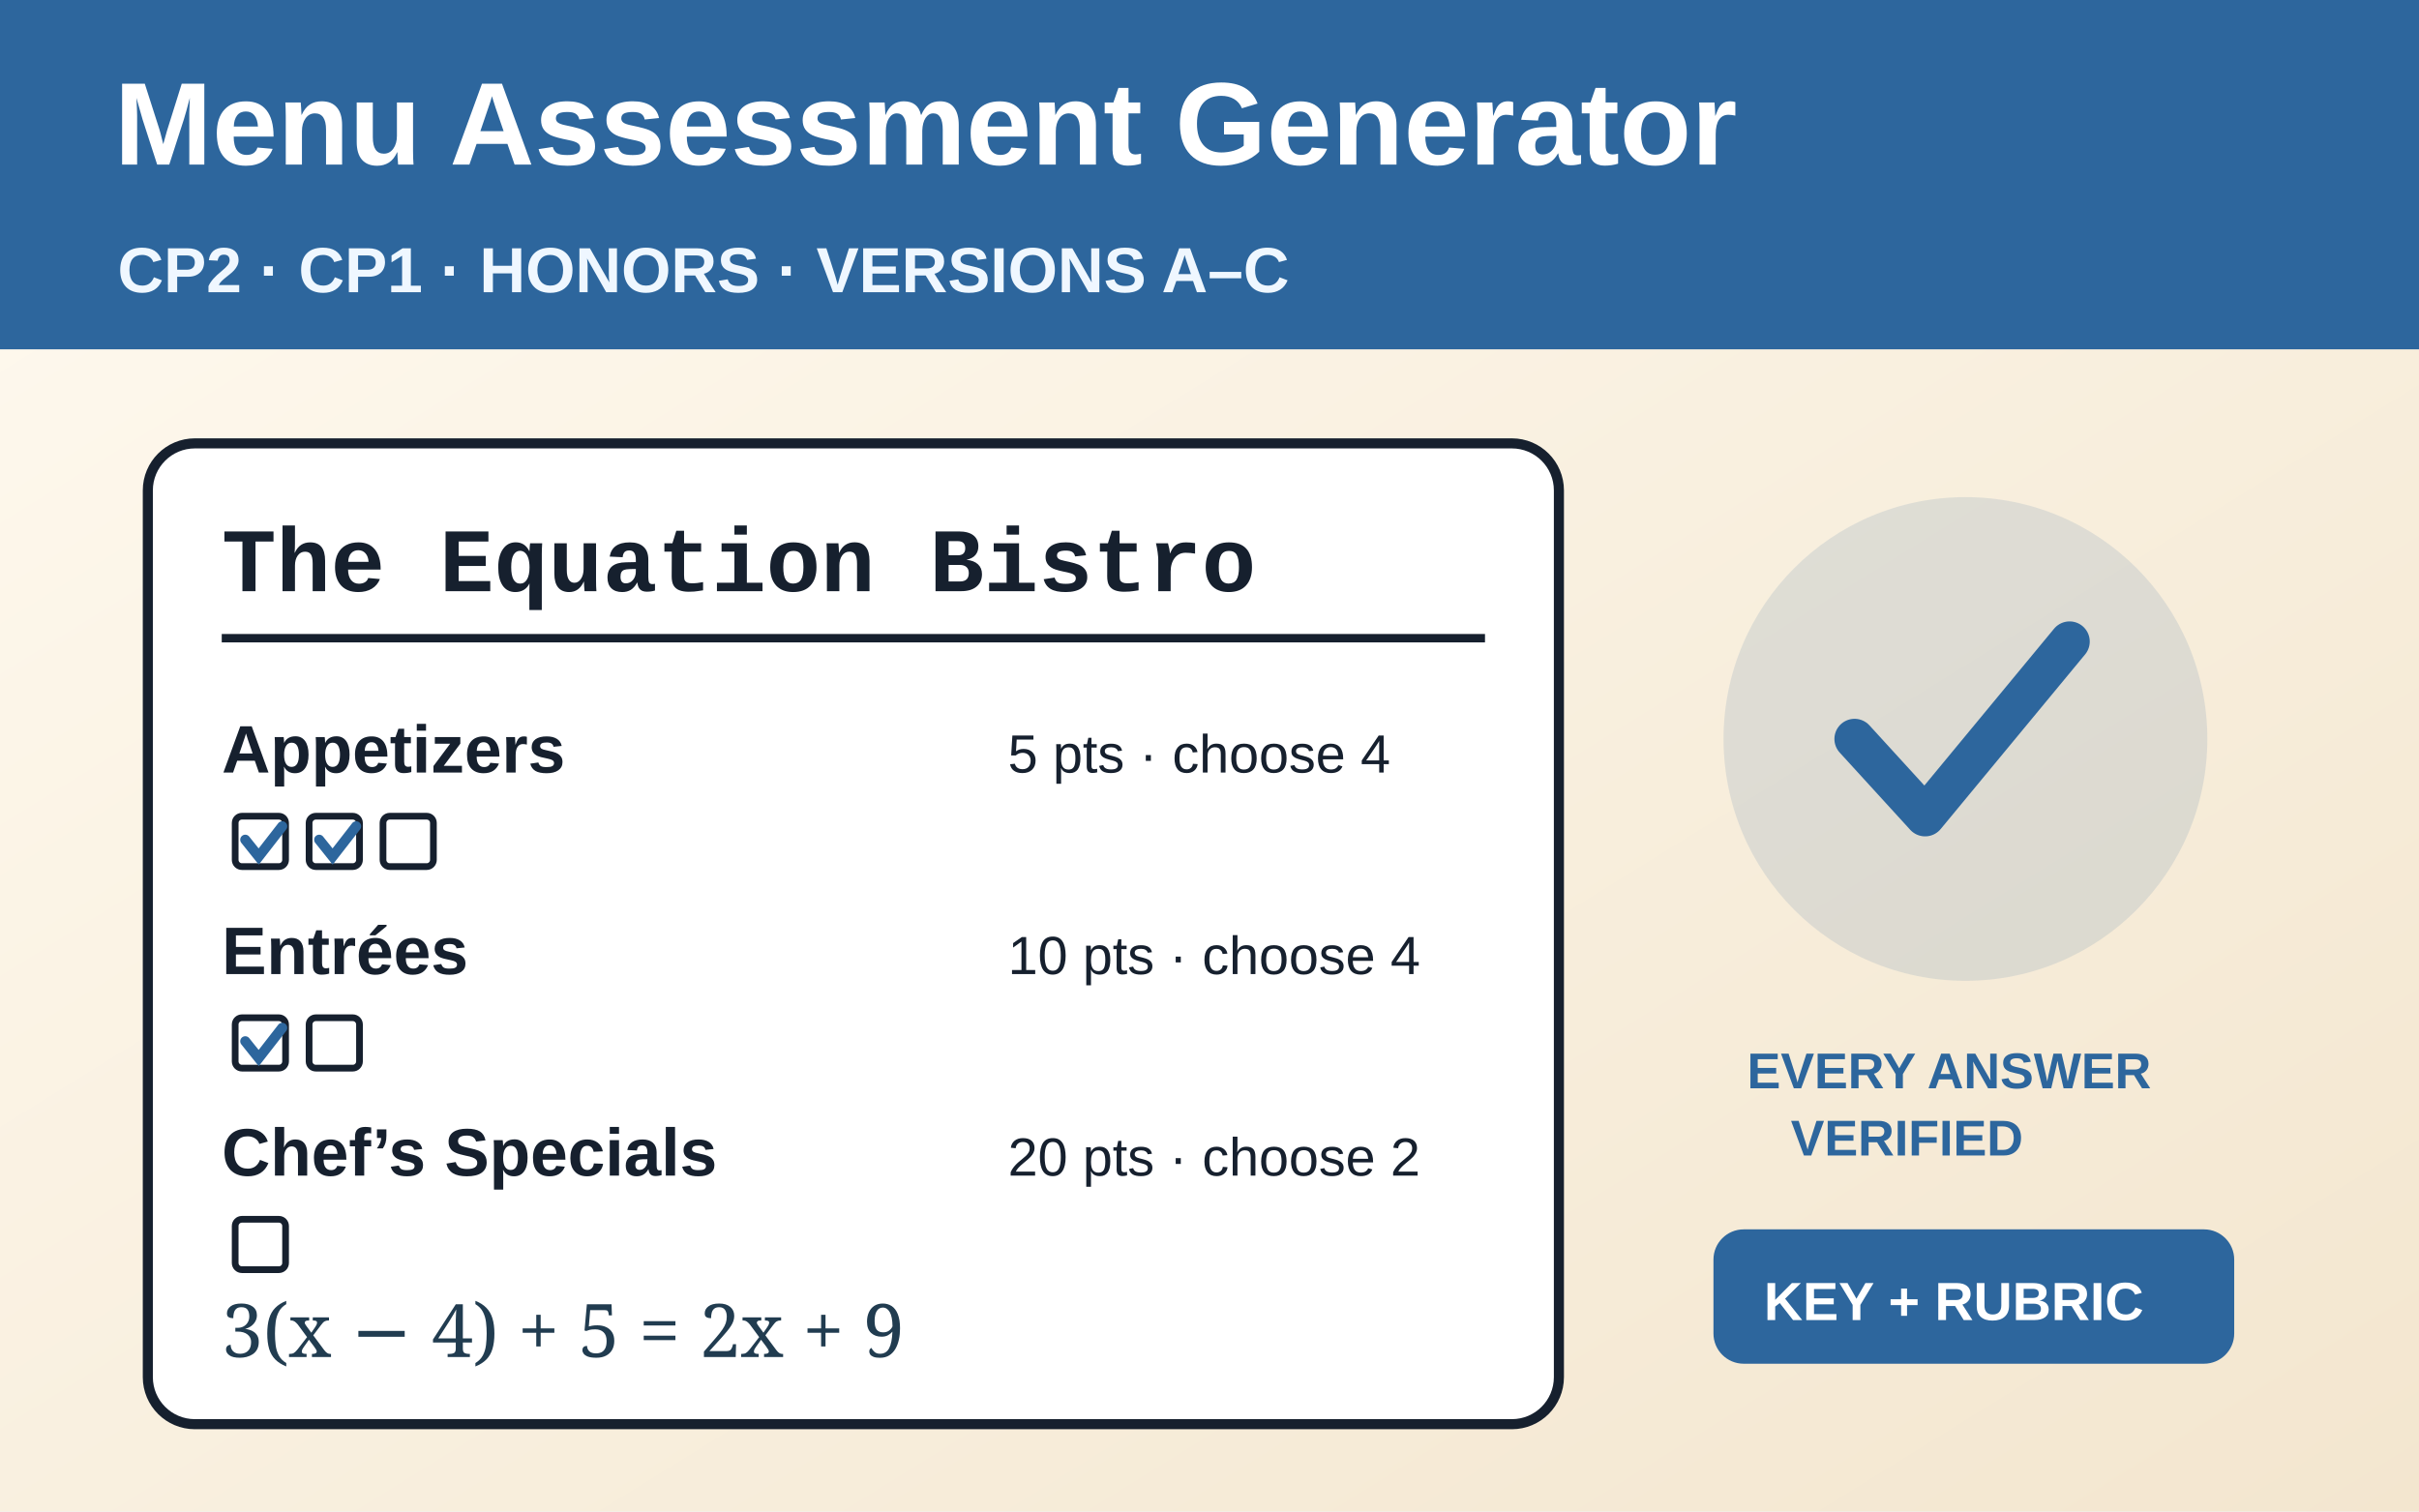
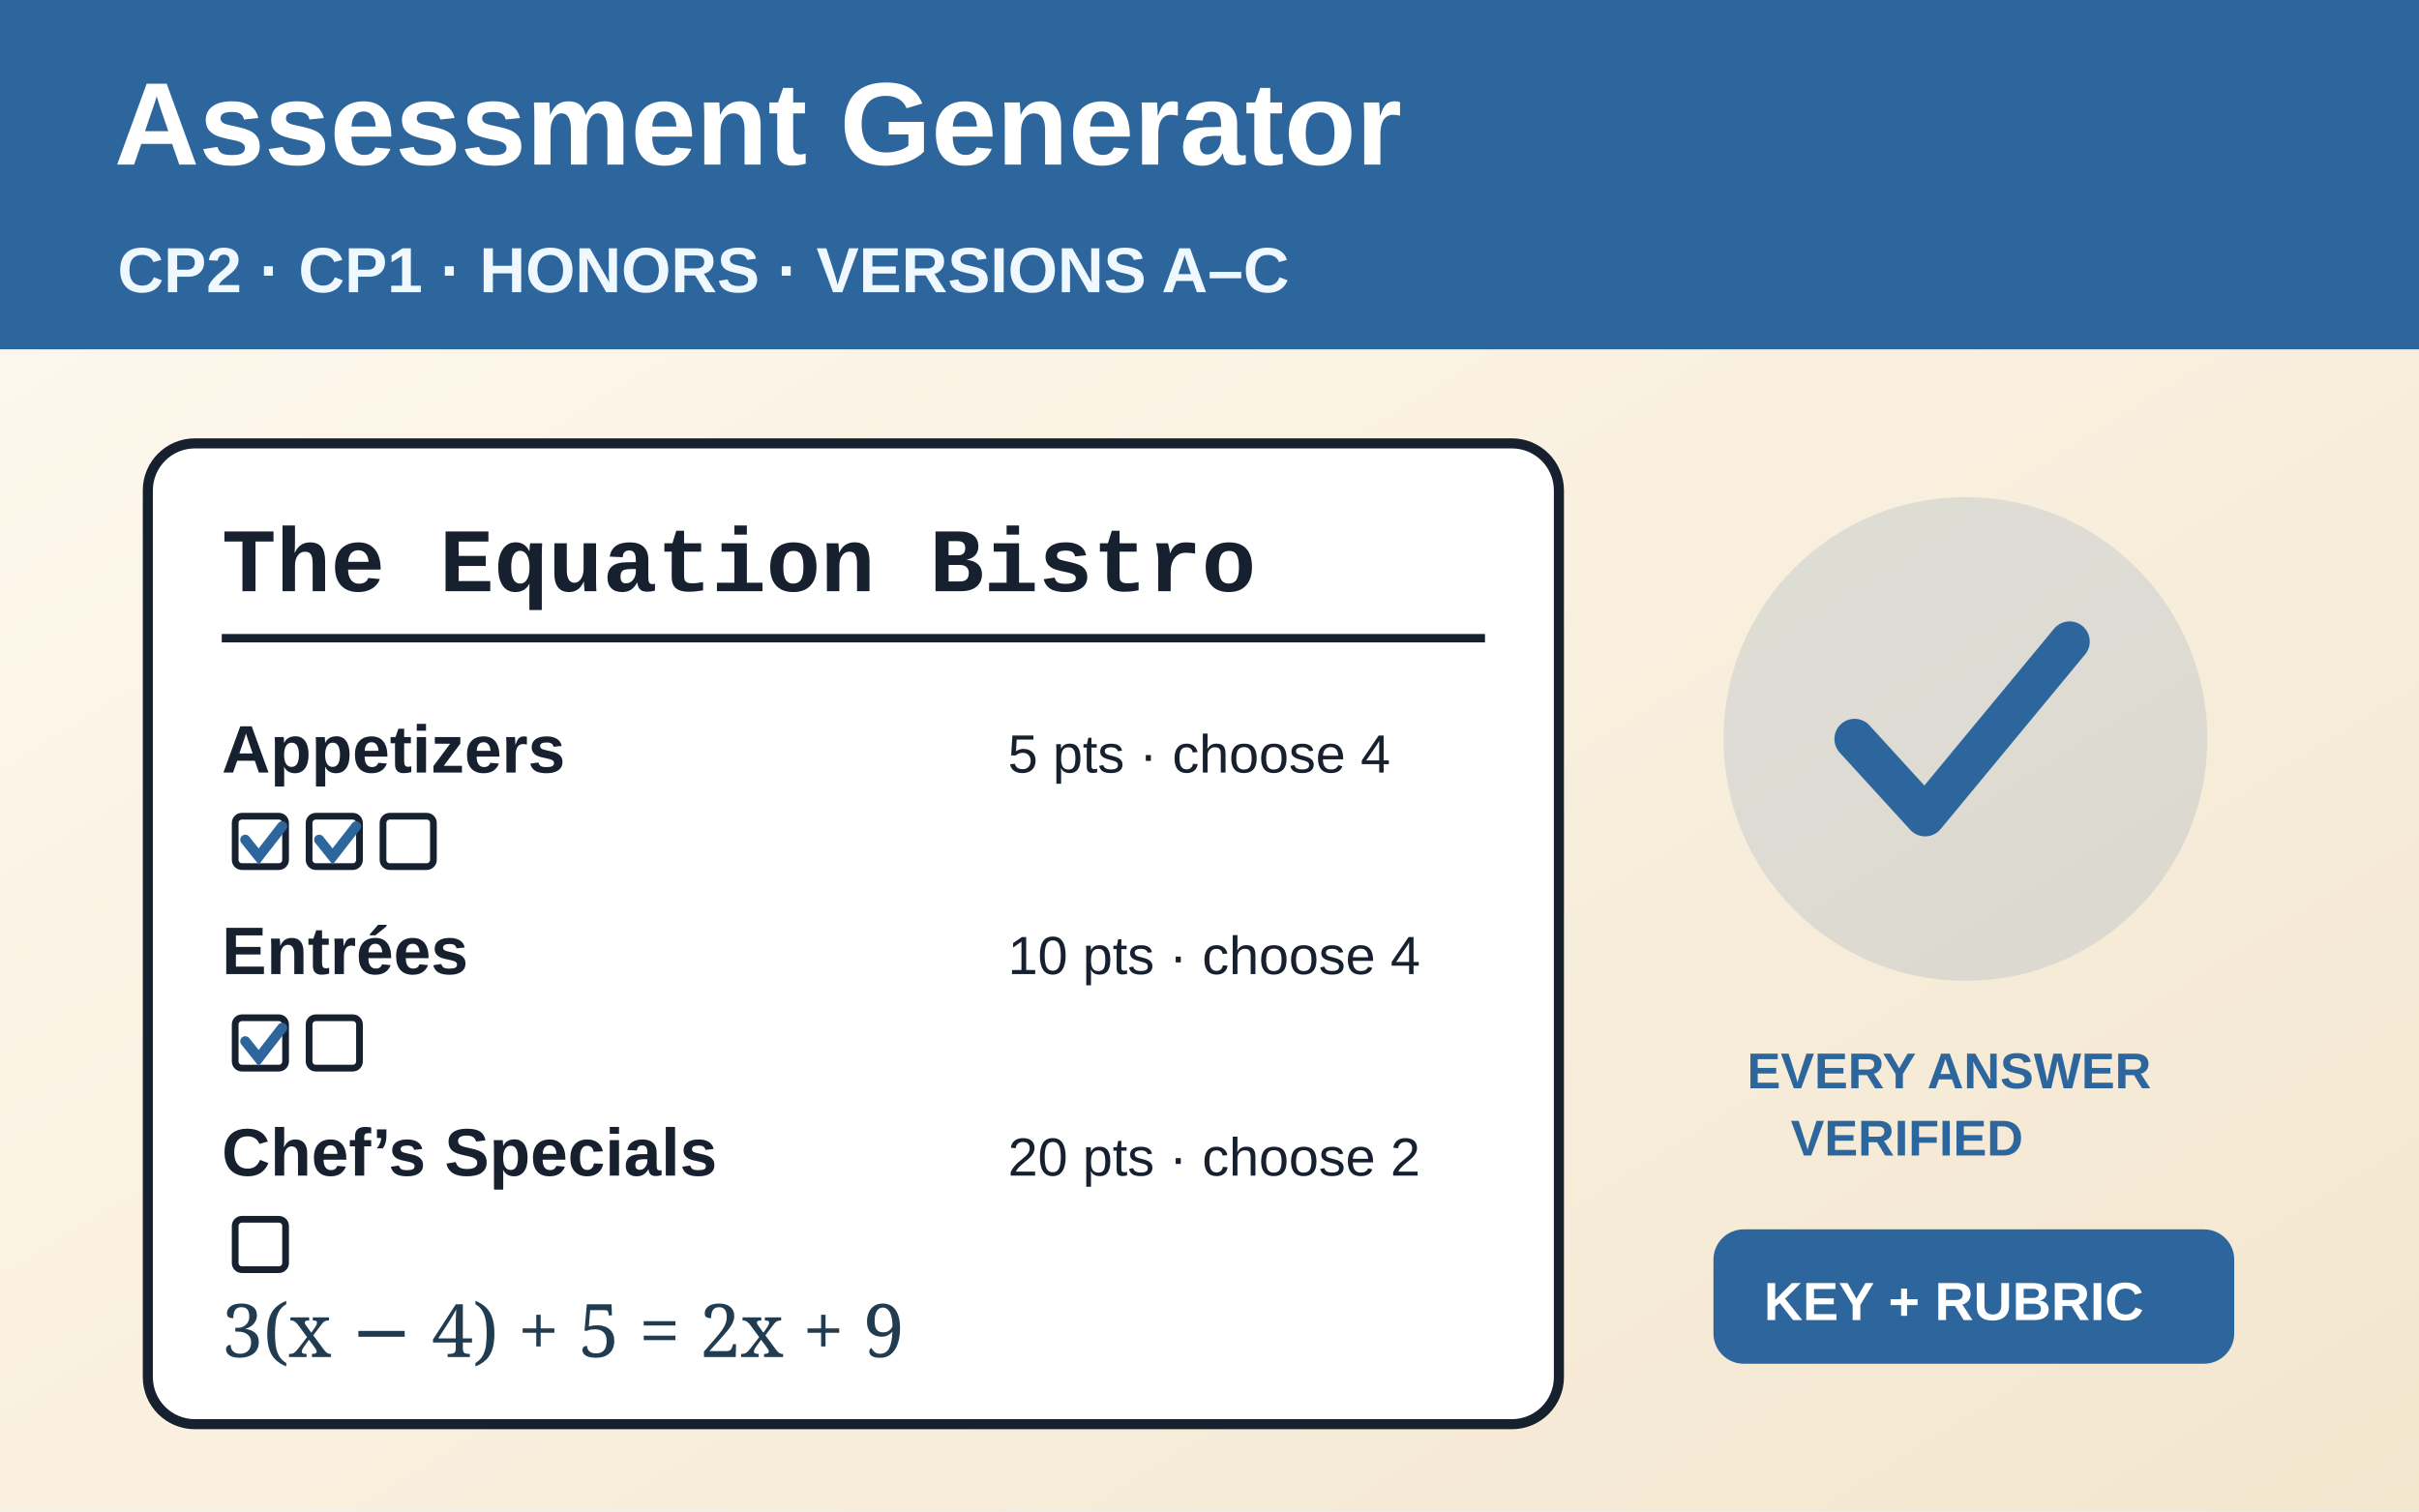
<svg xmlns="http://www.w3.org/2000/svg" width="720" height="450" viewBox="0 0 720 450">
  <defs>
    <linearGradient id="g" x1="0" x2="1" y1="0" y2="1">
      <stop stop-color="#fffaf0" />
      <stop offset="1" stop-color="#f3e6cf" />
    </linearGradient>
  </defs>
  <rect width="720" height="450" fill="url(#g)" />
  <rect width="720" height="104" fill="#2d669d" />
-   <text x="34" y="49" font-family="Arial,sans-serif" font-size="35" font-weight="700" fill="#fff">Menu Assessment Generator</text>
+   <text x="34" y="49" font-family="Arial,sans-serif" font-size="35" font-weight="700" fill="#fff">Assessment Generator</text>
  <text x="35" y="87" font-family="Arial,sans-serif" font-size="19" font-weight="700" fill="#eff7ff">CP2 · CP1 · HONORS · VERSIONS A–C</text>
  <rect x="44" y="132" width="420" height="292" rx="14" fill="#fff" stroke="#16202e" stroke-width="3" />
  <text x="66" y="176" font-family="Courier New,monospace" font-size="27" font-weight="700" fill="#16202e">The Equation Bistro</text>
  <path d="M66 190H442" stroke="#16202e" stroke-width="2.5" />
  <g font-family="Arial,sans-serif" fill="#16202e">
    <text x="66" y="230" font-size="20" font-weight="700">Appetizers</text>
    <text x="300" y="230" font-size="16">5 pts · choose 4</text>
    <text x="66" y="290" font-size="20" font-weight="700">Entrées</text>
    <text x="300" y="290" font-size="16">10 pts · choose 4</text>
    <text x="66" y="350" font-size="20" font-weight="700">Chef’s Specials</text>
    <text x="300" y="350" font-size="16">20 pts · choose 2</text>
  </g>
  <g fill="none" stroke="#16202e" stroke-width="2">
    <rect x="70" y="243" width="15" height="15" rx="2" />
    <rect x="92" y="243" width="15" height="15" rx="2" />
    <rect x="114" y="243" width="15" height="15" rx="2" />
    <rect x="70" y="303" width="15" height="15" rx="2" />
    <rect x="92" y="303" width="15" height="15" rx="2" />
    <rect x="70" y="363" width="15" height="15" rx="2" />
  </g>
  <path d="M73 250l4 5 7-9M95 250l4 5 7-9M73 310l4 5 7-9" stroke="#2d669d" stroke-width="3" fill="none" stroke-linecap="round" />
  <text x="66" y="404" font-family="Georgia,serif" font-size="22" fill="#213c50">3(x − 4) + 5 = 2x + 9</text>
  <circle cx="585" cy="220" r="72" fill="#2d669d" opacity=".13" />
  <path d="M552 220l21 23 43-52" stroke="#2d669d" stroke-width="12" stroke-linecap="round" stroke-linejoin="round" fill="none" />
  <text x="520" y="324" font-family="Arial,sans-serif" font-size="15" font-weight="700" fill="#2d669d">EVERY ANSWER</text>
  <text x="533" y="344" font-family="Arial,sans-serif" font-size="15" font-weight="700" fill="#2d669d">VERIFIED</text>
  <rect x="510" y="366" width="155" height="40" rx="9" fill="#2d669d" />
  <text x="525" y="393" font-family="Arial,sans-serif" font-size="16" font-weight="700" fill="white">KEY + RUBRIC</text>
</svg>
